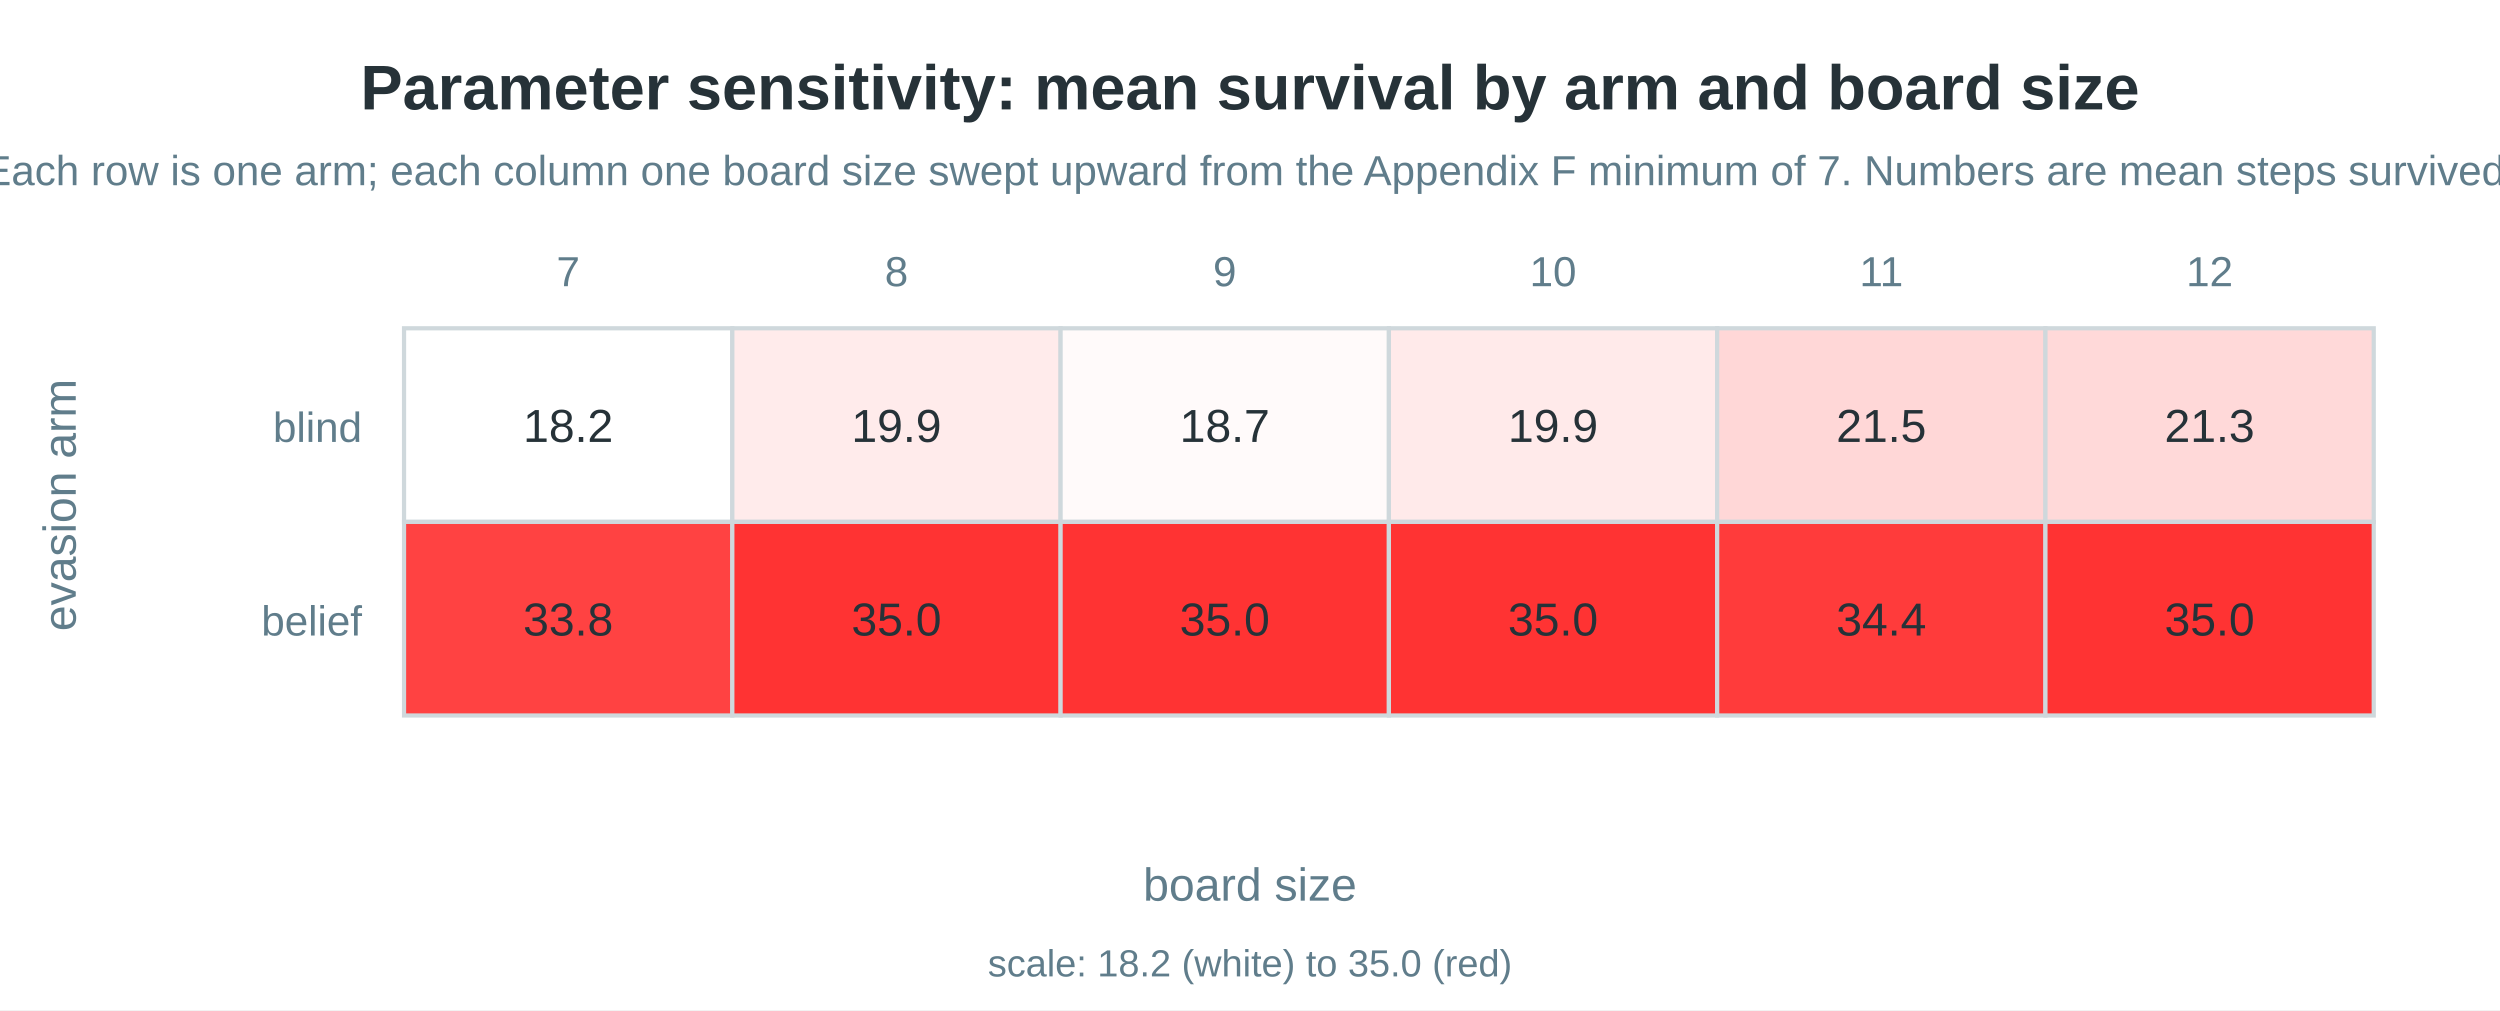
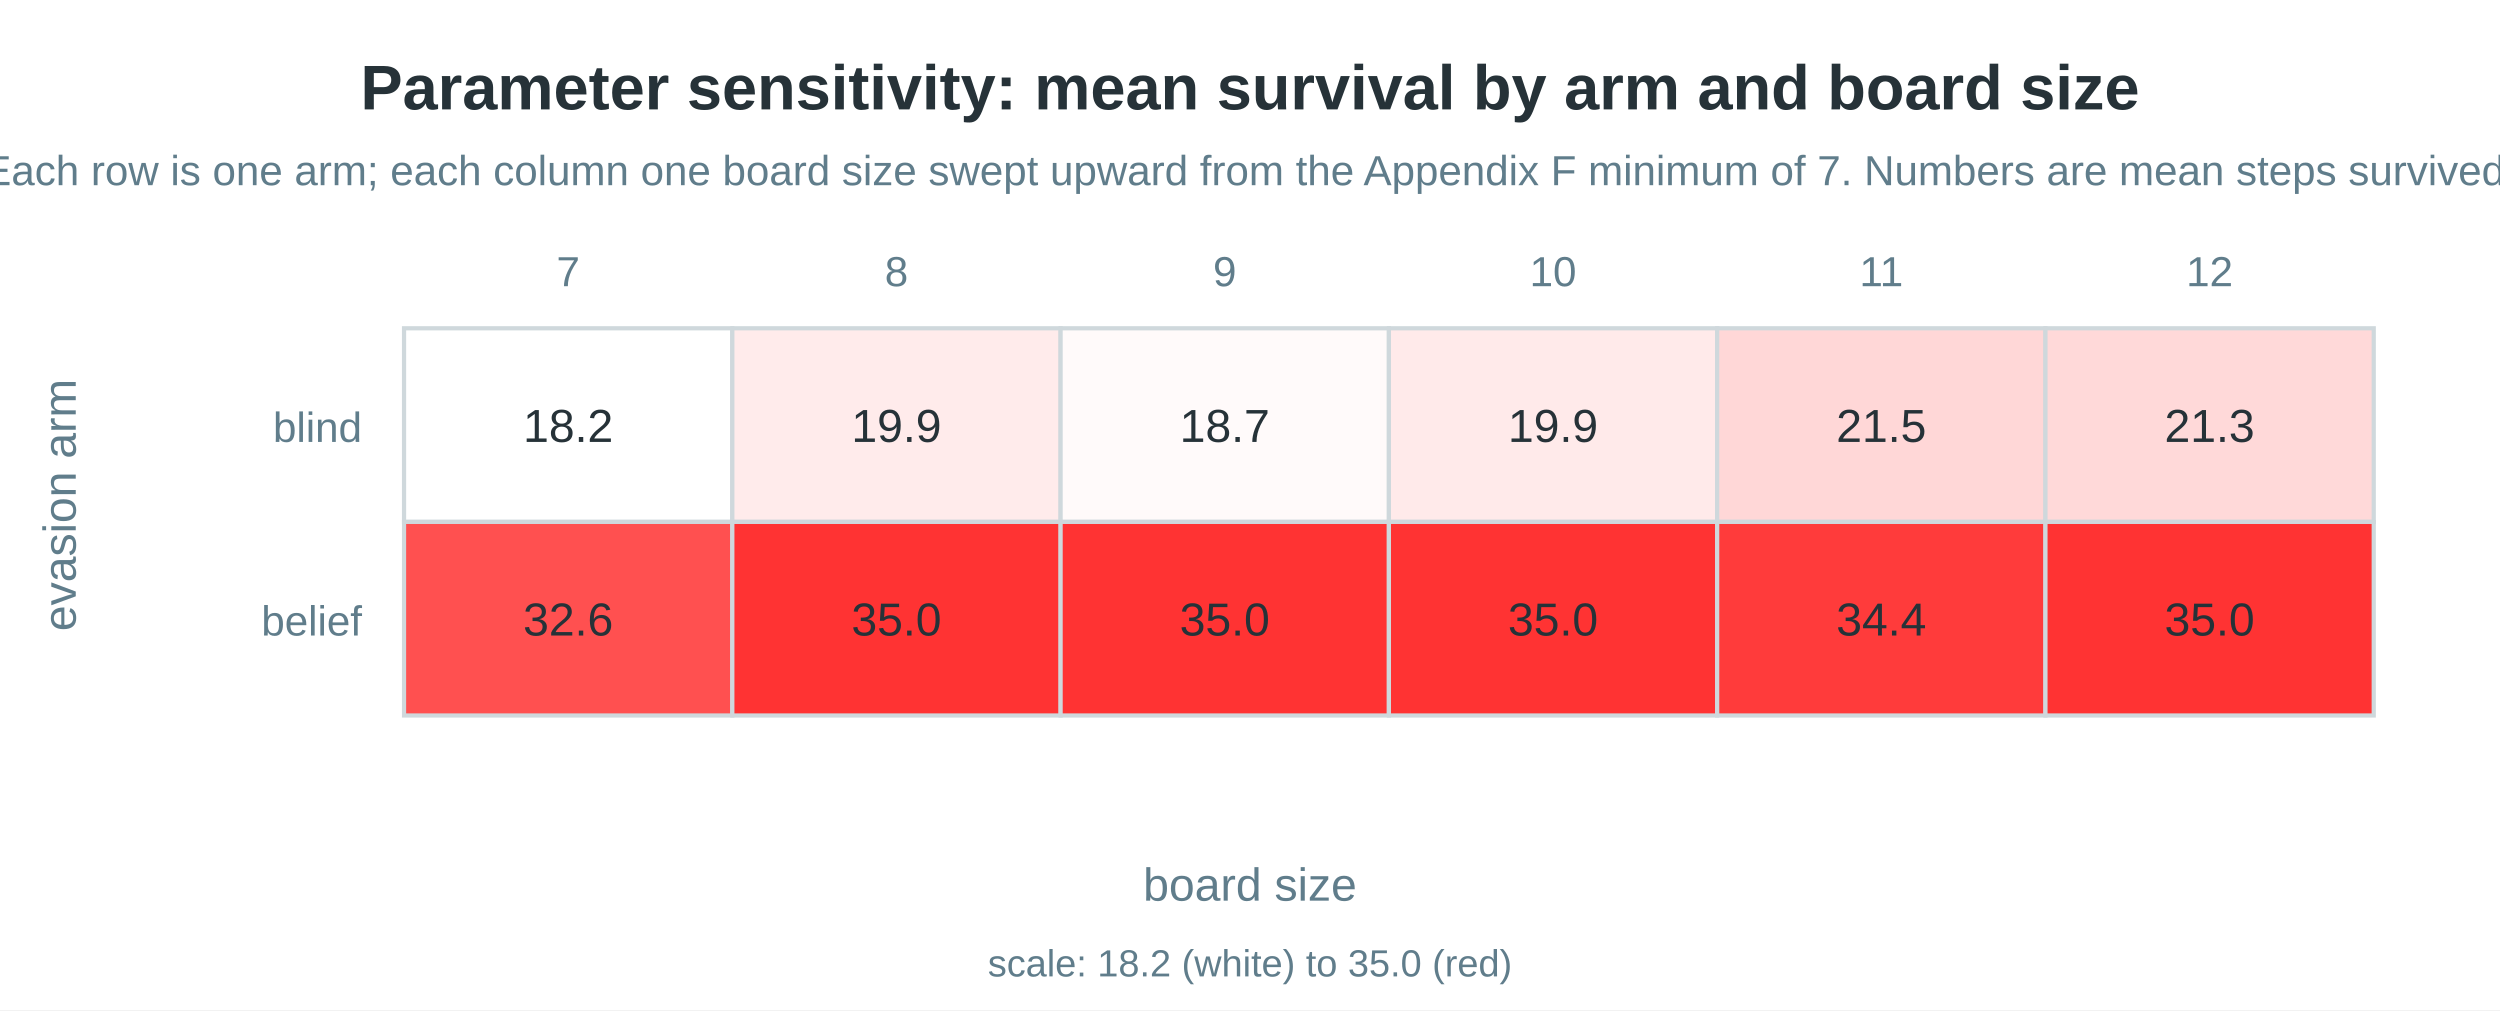
<svg xmlns="http://www.w3.org/2000/svg" viewBox="0 0 594 240" width="594" height="240" role="img">
  <rect width="594" height="240" fill="#ffffff" />
  <text x="297.0" y="26.0" font-family="Segoe UI,Arial,sans-serif" font-size="15" fill="#263238" text-anchor="middle" font-weight="bold">Parameter sensitivity: mean survival by arm and board size</text>
  <text x="297.0" y="44.0" font-family="Segoe UI,Arial,sans-serif" font-size="10" fill="#607d8b" text-anchor="middle" font-weight="normal">Each row is one arm; each column one board size swept upward from the Appendix F minimum of 7. Numbers are mean steps survived.</text>
  <text x="297.0" y="214.0" font-family="Segoe UI,Arial,sans-serif" font-size="11" fill="#607d8b" text-anchor="middle" font-weight="normal">board size</text>
  <g transform="translate(18,120.0) rotate(-90)">
    <text x="0.0" y="0.0" font-family="Segoe UI,Arial,sans-serif" font-size="11" fill="#607d8b" text-anchor="middle" font-weight="normal">evasion arm</text>
  </g>
  <text x="135.0" y="68.0" font-family="Segoe UI,Arial,sans-serif" font-size="10" fill="#607d8b" text-anchor="middle" font-weight="normal">7</text>
  <text x="213.0" y="68.0" font-family="Segoe UI,Arial,sans-serif" font-size="10" fill="#607d8b" text-anchor="middle" font-weight="normal">8</text>
  <text x="291.0" y="68.0" font-family="Segoe UI,Arial,sans-serif" font-size="10" fill="#607d8b" text-anchor="middle" font-weight="normal">9</text>
  <text x="369.0" y="68.0" font-family="Segoe UI,Arial,sans-serif" font-size="10" fill="#607d8b" text-anchor="middle" font-weight="normal">10</text>
  <text x="447.0" y="68.0" font-family="Segoe UI,Arial,sans-serif" font-size="10" fill="#607d8b" text-anchor="middle" font-weight="normal">11</text>
  <text x="525.0" y="68.0" font-family="Segoe UI,Arial,sans-serif" font-size="10" fill="#607d8b" text-anchor="middle" font-weight="normal">12</text>
  <text x="86.0" y="105.0" font-family="Segoe UI,Arial,sans-serif" font-size="10" fill="#607d8b" text-anchor="end" font-weight="normal">blind</text>
  <rect x="96" y="78" width="78" height="46" fill="#ffffff" stroke="#cfd8dc" />
  <text x="135.0" y="105.0" font-family="Segoe UI,Arial,sans-serif" font-size="11" fill="#263238" text-anchor="middle" font-weight="normal">18.2</text>
  <rect x="174" y="78" width="78" height="46" fill="#ffebeb" stroke="#cfd8dc" />
  <text x="213.0" y="105.0" font-family="Segoe UI,Arial,sans-serif" font-size="11" fill="#263238" text-anchor="middle" font-weight="normal">19.9</text>
  <rect x="252" y="78" width="78" height="46" fill="#fffafa" stroke="#cfd8dc" />
  <text x="291.0" y="105.0" font-family="Segoe UI,Arial,sans-serif" font-size="11" fill="#263238" text-anchor="middle" font-weight="normal">18.7</text>
  <rect x="330" y="78" width="78" height="46" fill="#ffeaea" stroke="#cfd8dc" />
  <text x="369.0" y="105.0" font-family="Segoe UI,Arial,sans-serif" font-size="11" fill="#263238" text-anchor="middle" font-weight="normal">19.9</text>
  <rect x="408" y="78" width="78" height="46" fill="#ffd7d7" stroke="#cfd8dc" />
  <text x="447.0" y="105.0" font-family="Segoe UI,Arial,sans-serif" font-size="11" fill="#263238" text-anchor="middle" font-weight="normal">21.5</text>
  <rect x="486" y="78" width="78" height="46" fill="#ffd9d9" stroke="#cfd8dc" />
  <text x="525.0" y="105.0" font-family="Segoe UI,Arial,sans-serif" font-size="11" fill="#263238" text-anchor="middle" font-weight="normal">21.3</text>
  <text x="86.0" y="151.0" font-family="Segoe UI,Arial,sans-serif" font-size="10" fill="#607d8b" text-anchor="end" font-weight="normal">belief</text>
-   <rect x="96" y="124" width="78" height="46" fill="#ff4242" stroke="#cfd8dc" />
-   <text x="135.0" y="151.0" font-family="Segoe UI,Arial,sans-serif" font-size="11" fill="#263238" text-anchor="middle" font-weight="normal">33.8</text>
+   <rect x="96" y="124" width="78" height="46" fill="#ff5050" stroke="#cfd8dc" />
+   <text x="135.0" y="151.0" font-family="Segoe UI,Arial,sans-serif" font-size="11" fill="#263238" text-anchor="middle" font-weight="normal">32.6</text>
  <rect x="174" y="124" width="78" height="46" fill="#ff3333" stroke="#cfd8dc" />
  <text x="213.0" y="151.0" font-family="Segoe UI,Arial,sans-serif" font-size="11" fill="#263238" text-anchor="middle" font-weight="normal">35.0</text>
  <rect x="252" y="124" width="78" height="46" fill="#ff3333" stroke="#cfd8dc" />
  <text x="291.0" y="151.0" font-family="Segoe UI,Arial,sans-serif" font-size="11" fill="#263238" text-anchor="middle" font-weight="normal">35.0</text>
  <rect x="330" y="124" width="78" height="46" fill="#ff3333" stroke="#cfd8dc" />
  <text x="369.0" y="151.0" font-family="Segoe UI,Arial,sans-serif" font-size="11" fill="#263238" text-anchor="middle" font-weight="normal">35.0</text>
  <rect x="408" y="124" width="78" height="46" fill="#ff3b3b" stroke="#cfd8dc" />
  <text x="447.0" y="151.0" font-family="Segoe UI,Arial,sans-serif" font-size="11" fill="#263238" text-anchor="middle" font-weight="normal">34.4</text>
  <rect x="486" y="124" width="78" height="46" fill="#ff3333" stroke="#cfd8dc" />
  <text x="525.0" y="151.0" font-family="Segoe UI,Arial,sans-serif" font-size="11" fill="#263238" text-anchor="middle" font-weight="normal">35.0</text>
  <text x="297.0" y="232.0" font-family="Segoe UI,Arial,sans-serif" font-size="9" fill="#607d8b" text-anchor="middle" font-weight="normal">scale: 18.2 (white) to 35.0 (red)</text>
</svg>
